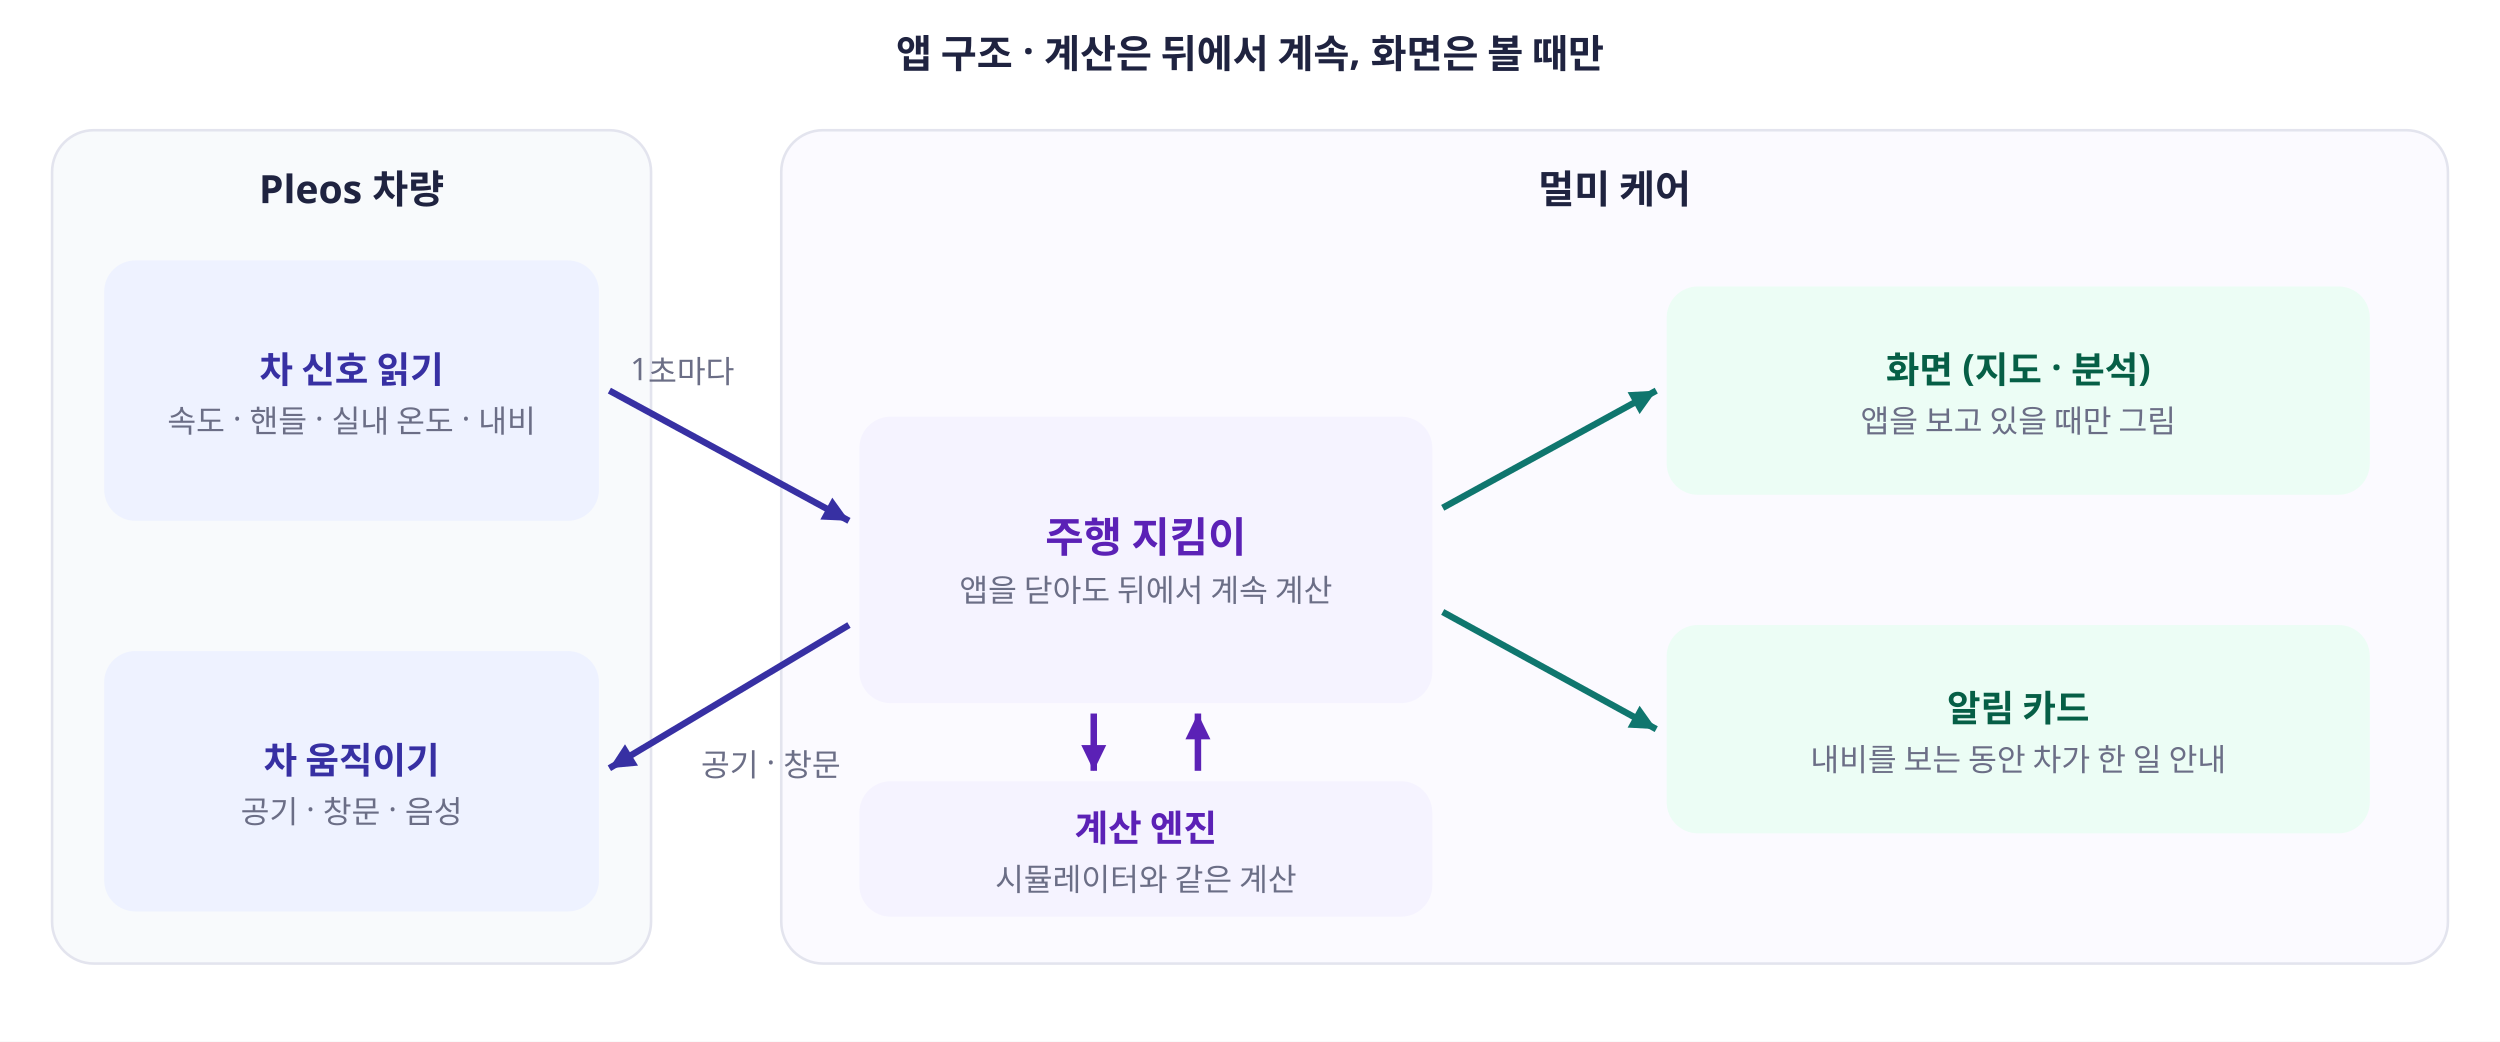
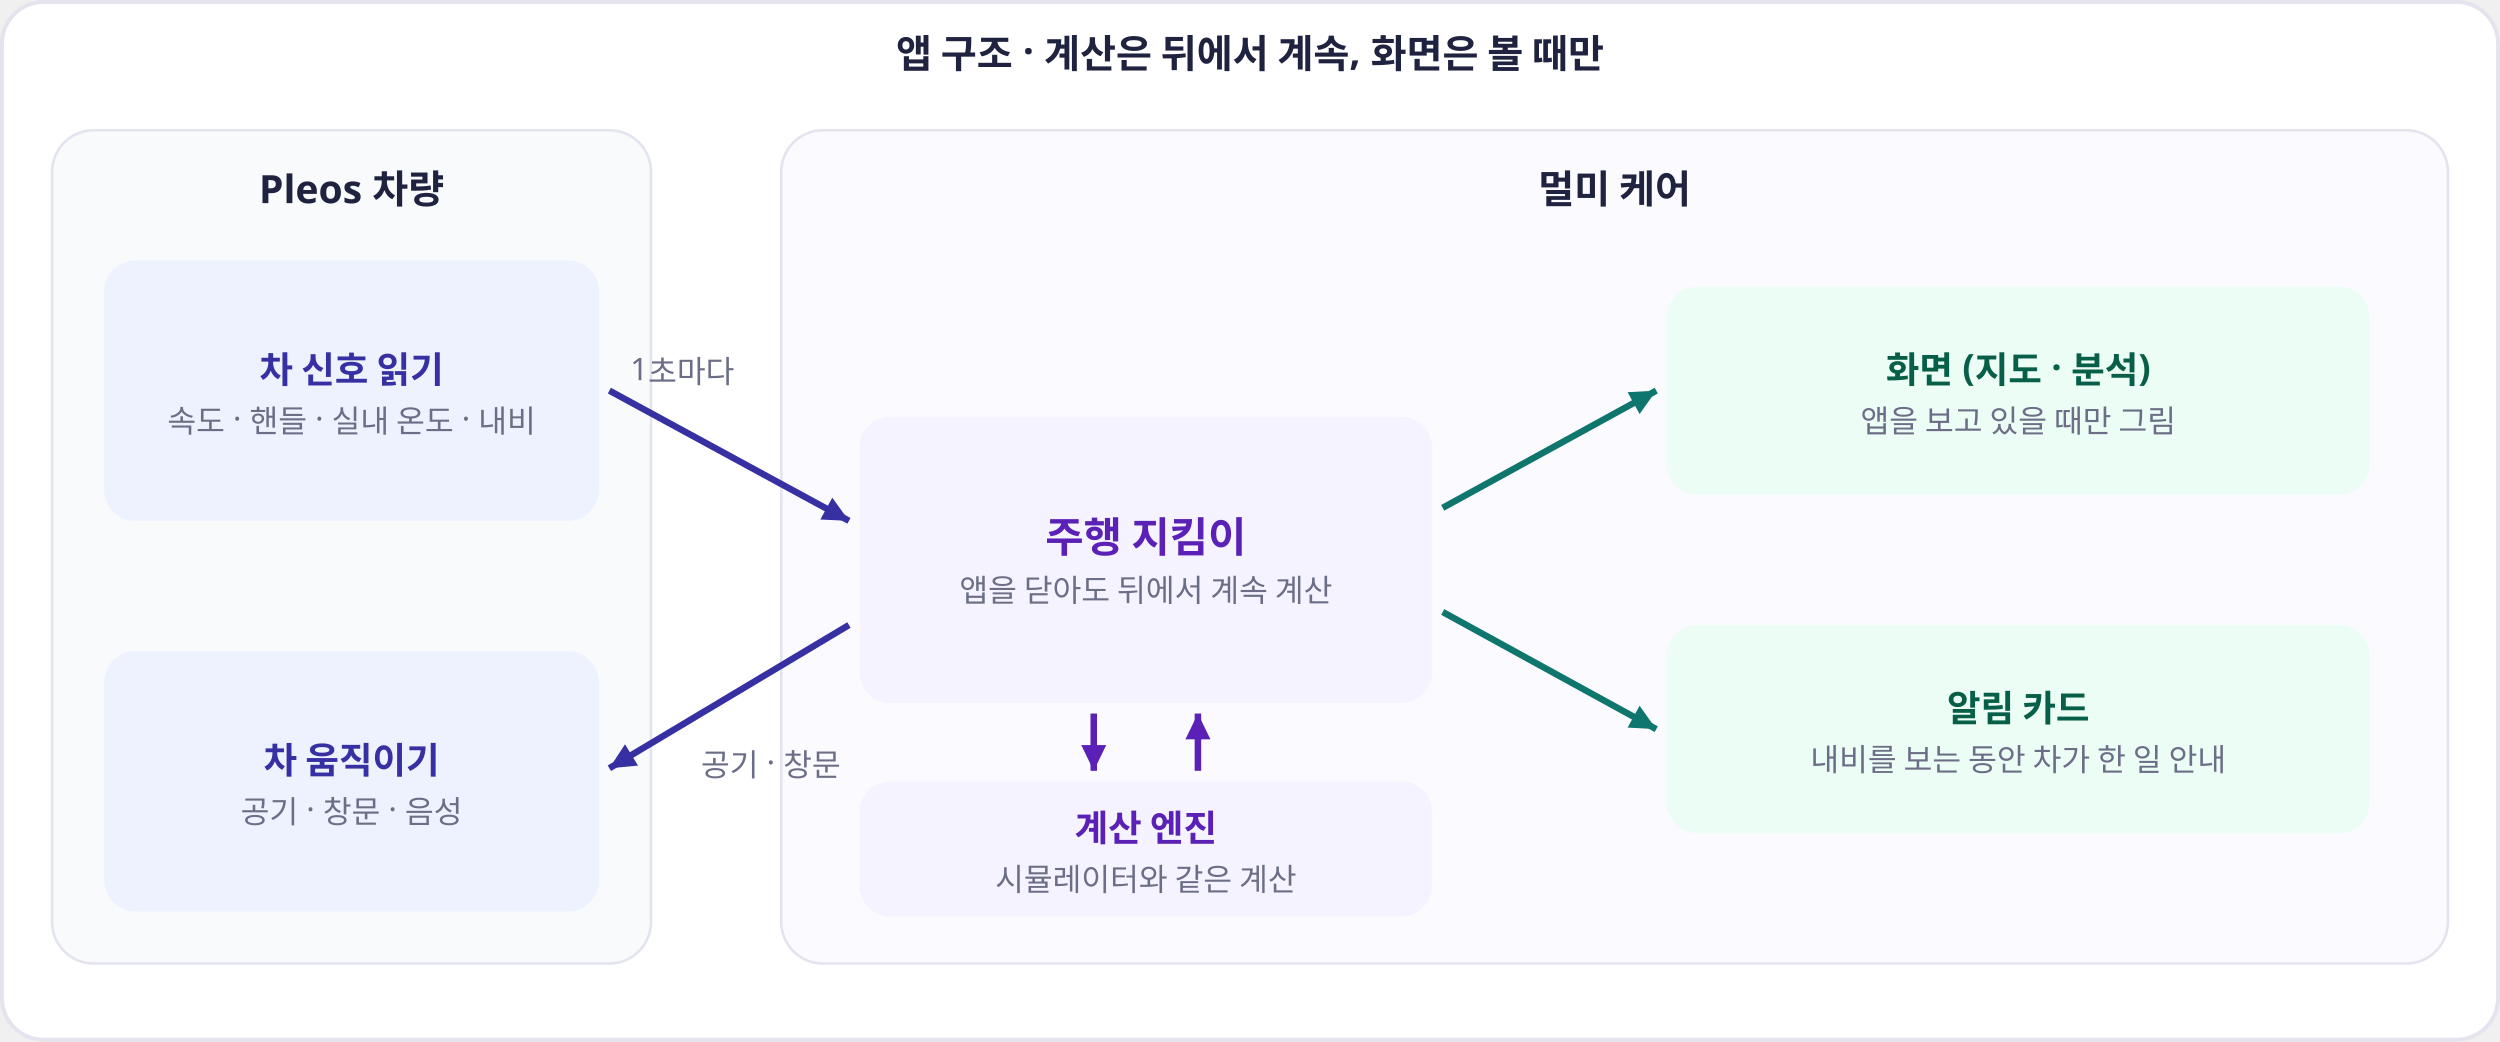
<svg xmlns="http://www.w3.org/2000/svg" viewBox="0 0 960 400" font-family="Apple SD Gothic Neo, Noto Sans KR, Malgun Gothic, sans-serif" font-size="13">
-   <rect width="960" height="400" fill="#fff" />
+   <rect x="0.75" y="0.75" width="958.5" height="398.5" rx="16" fill="#fff" stroke="#E3E4EE" stroke-width="1.5" />
  <text x="480.0" y="26.0" font-size="15" fill="#1F2340" text-anchor="middle" font-weight="700">앱 구조 · 계산은 뒤에서 계속, 화면은 볼 때만</text>
  <rect x="20.0" y="50.0" width="230.0" height="320.0" rx="16" fill="#F8FAFC" stroke="#E3E4EE" />
  <text x="135.0" y="78.0" font-size="15" fill="#1F2340" text-anchor="middle" font-weight="700">Pleos 차량</text>
  <rect x="40.0" y="100.0" width="190.0" height="100.0" rx="12" fill="#EEF2FF" />
  <text x="135.0" y="147.0" font-size="14" fill="#3730A3" text-anchor="middle" font-weight="700">차 신호 읽기</text>
  <text x="135.0" y="166.0" font-size="12" fill="#6B6E86" text-anchor="middle" font-weight="400">속도 · 핸들 · 실내 온도 · 내비</text>
  <rect x="40.0" y="250.0" width="190.0" height="100.0" rx="12" fill="#EEF2FF" />
  <text x="135.0" y="297.0" font-size="14" fill="#3730A3" text-anchor="middle" font-weight="700">차 움직이기</text>
  <text x="135.0" y="316.0" font-size="12" fill="#6B6E86" text-anchor="middle" font-weight="400">공기 · 창문 · 음성</text>
  <rect x="300.0" y="50.0" width="640.0" height="320.0" rx="16" fill="#FBFAFF" stroke="#E3E4EE" />
  <text x="620.0" y="78.0" font-size="15" fill="#1F2340" text-anchor="middle" font-weight="700">멀미 케어</text>
  <rect x="330.0" y="160.0" width="220.0" height="110.0" rx="12" fill="#F5F3FF" />
  <text x="440.0" y="212.0" font-size="16" fill="#5B21B6" text-anchor="middle" font-weight="700">주행 지킴이</text>
  <text x="440.0" y="231.0" font-size="12" fill="#6B6E86" text-anchor="middle" font-weight="400">앱을 닫아도 뒤에서 계속 계산</text>
  <rect x="330.0" y="300.0" width="220.0" height="52.0" rx="12" fill="#F5F3FF" />
  <text x="440.0" y="323.0" font-size="14" fill="#5B21B6" text-anchor="middle" font-weight="700">계산 엔진</text>
  <text x="440.0" y="342.0" font-size="12" fill="#6B6E86" text-anchor="middle" font-weight="400">시뮬레이터와 같은 계산</text>
  <rect x="640.0" y="110.0" width="270.0" height="80.0" rx="12" fill="#ECFDF5" />
  <text x="775.0" y="147.0" font-size="14" fill="#065F46" text-anchor="middle" font-weight="700">화면 (지도 · 분석)</text>
  <text x="775.0" y="166.0" font-size="12" fill="#6B6E86" text-anchor="middle" font-weight="400">앱을 보고 있을 때만 그림</text>
  <rect x="640.0" y="240.0" width="270.0" height="80.0" rx="12" fill="#ECFDF5" />
  <text x="775.0" y="277.0" font-size="14" fill="#065F46" text-anchor="middle" font-weight="700">알림 카드</text>
  <text x="775.0" y="296.0" font-size="12" fill="#6B6E86" text-anchor="middle" font-weight="400">내비를 보는 동안 차가 한 일 안내</text>
  <polyline points="234.0,150.0 326.0,200.0" fill="none" stroke="#3730A3" stroke-width="2.5" stroke-linejoin="round" />
  <path d="M326.0 200.0 L315.0 199.5 L319.6 191.1 Z" fill="#3730A3" />
  <polyline points="326.0,240.0 234.0,295.0" fill="none" stroke="#3730A3" stroke-width="2.5" stroke-linejoin="round" />
  <path d="M234.0 295.0 L240.0 285.8 L245.0 294.0 Z" fill="#3730A3" />
  <polyline points="420.0,274.0 420.0,296.0" fill="none" stroke="#5B21B6" stroke-width="2.5" stroke-linejoin="round" />
  <path d="M420.0 296.0 L415.2 286.1 L424.8 286.1 Z" fill="#5B21B6" />
  <polyline points="460.0,296.0 460.0,274.0" fill="none" stroke="#5B21B6" stroke-width="2.5" stroke-linejoin="round" />
  <path d="M460.0 274.0 L464.8 283.9 L455.2 283.9 Z" fill="#5B21B6" />
  <polyline points="554.0,195.0 636.0,150.0" fill="none" stroke="#0F766E" stroke-width="2.5" stroke-linejoin="round" />
  <path d="M636.0 150.0 L629.6 159.0 L625.0 150.6 Z" fill="#0F766E" />
  <polyline points="554.0,235.0 636.0,280.0" fill="none" stroke="#0F766E" stroke-width="2.5" stroke-linejoin="round" />
  <path d="M636.0 280.0 L625.0 279.4 L629.6 271.0 Z" fill="#0F766E" />
  <text x="262.0" y="146.0" font-size="12" fill="#6B6E86" text-anchor="middle" font-weight="400">1초마다</text>
  <text x="296.0" y="298.0" font-size="12" fill="#6B6E86" text-anchor="middle" font-weight="400">공기 · 창문</text>
</svg>
